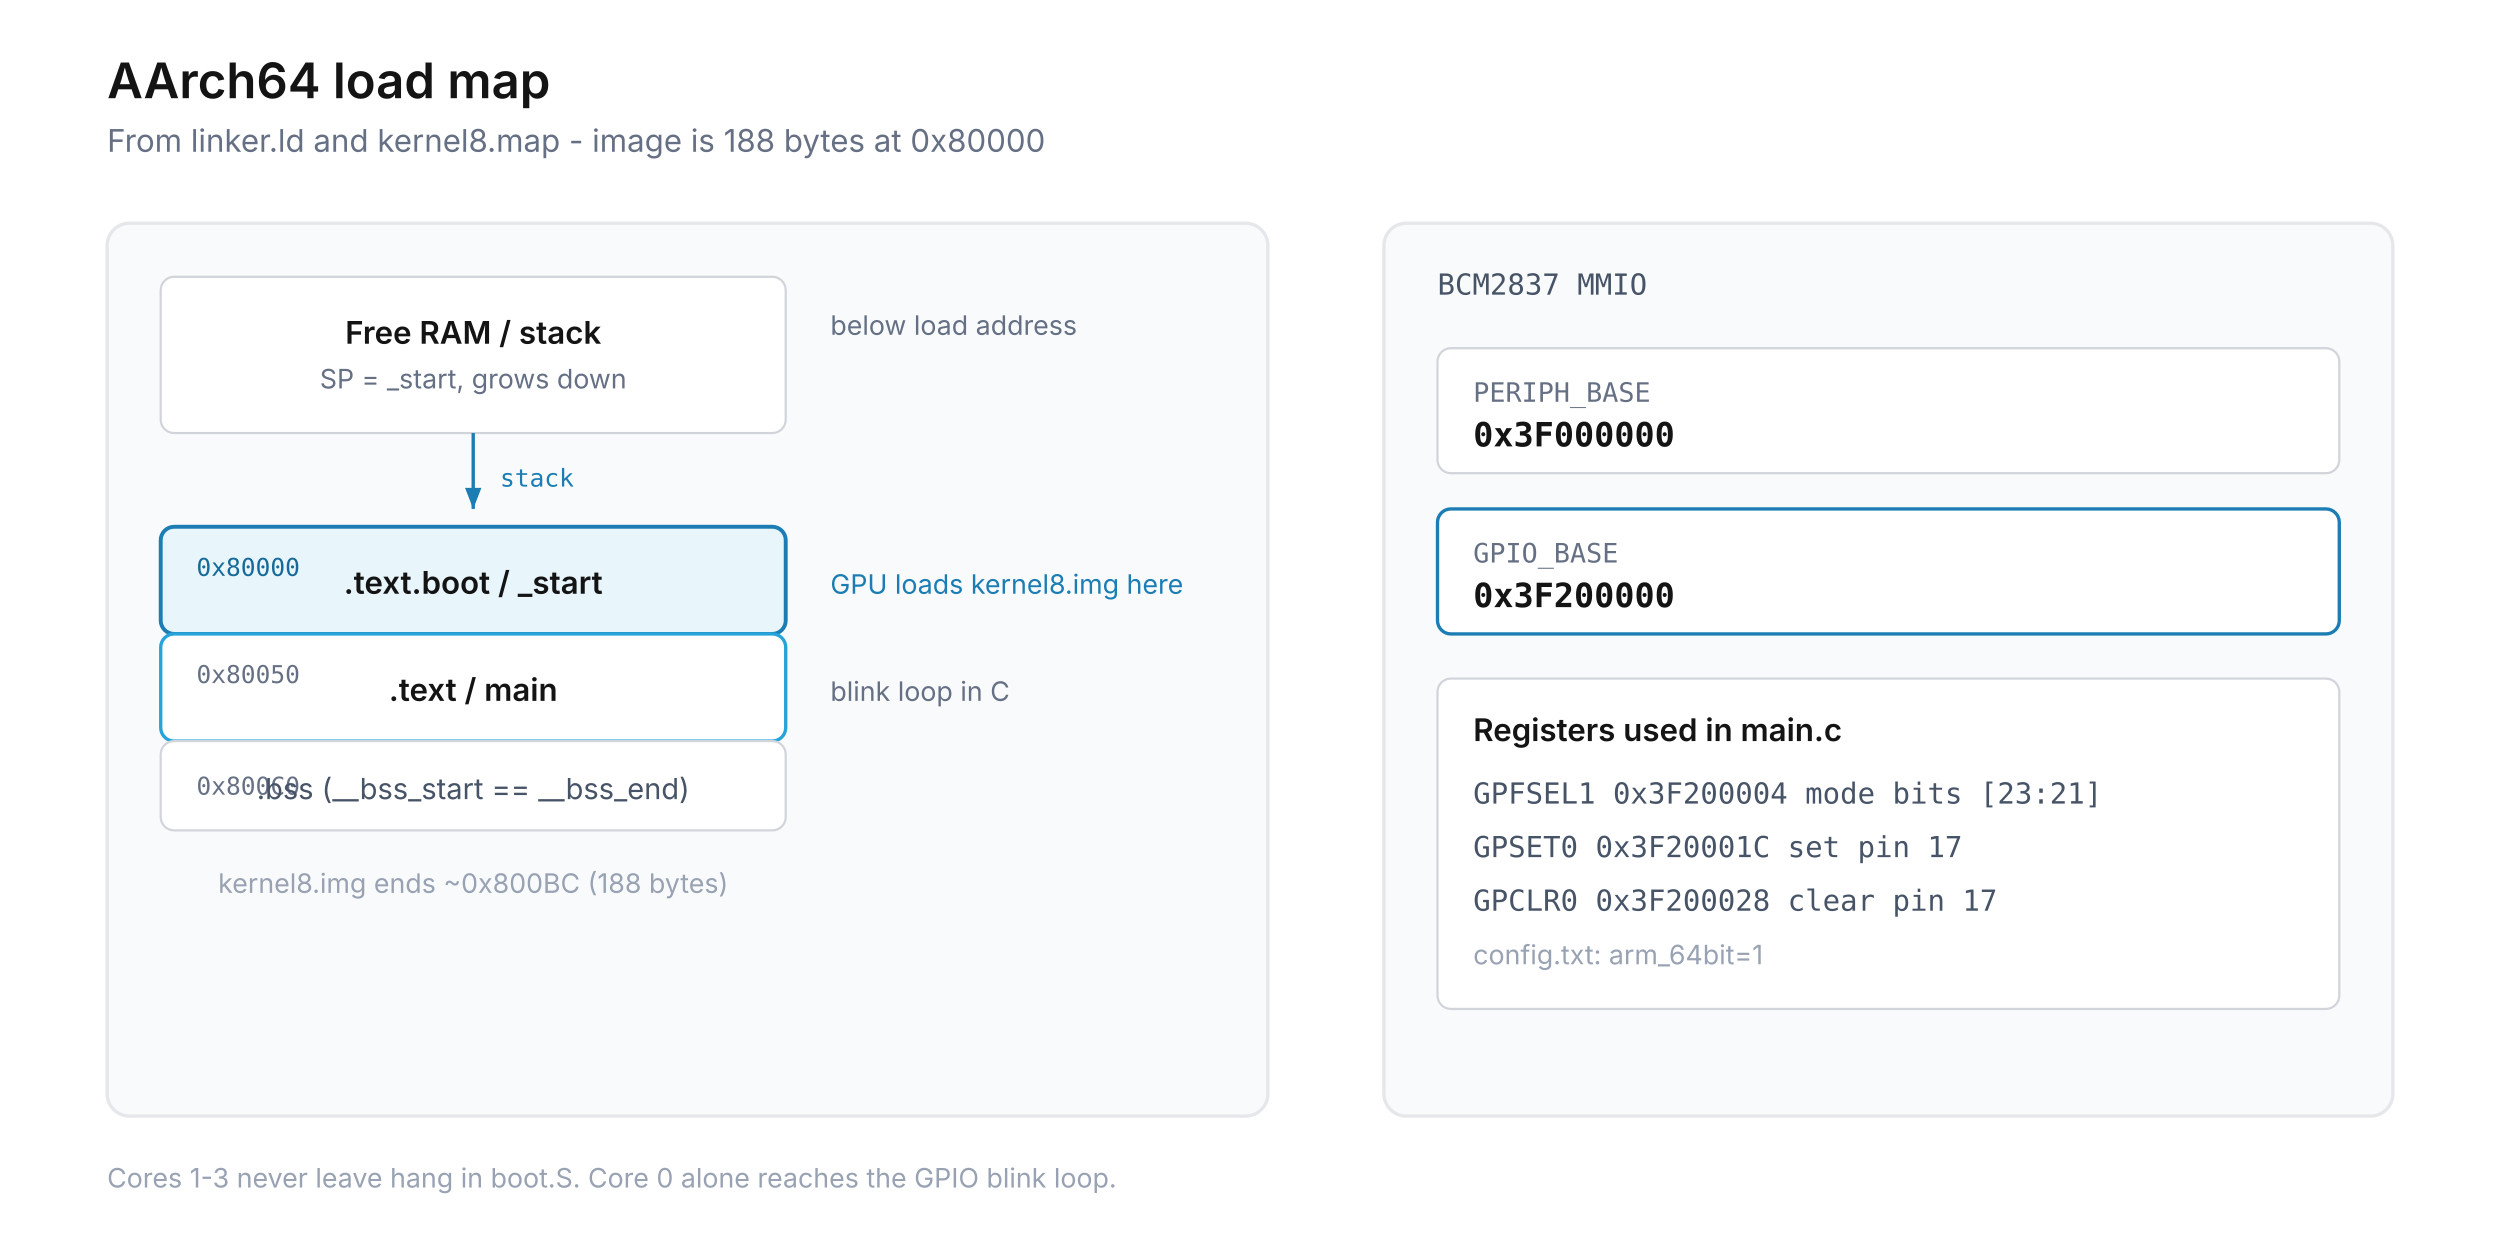
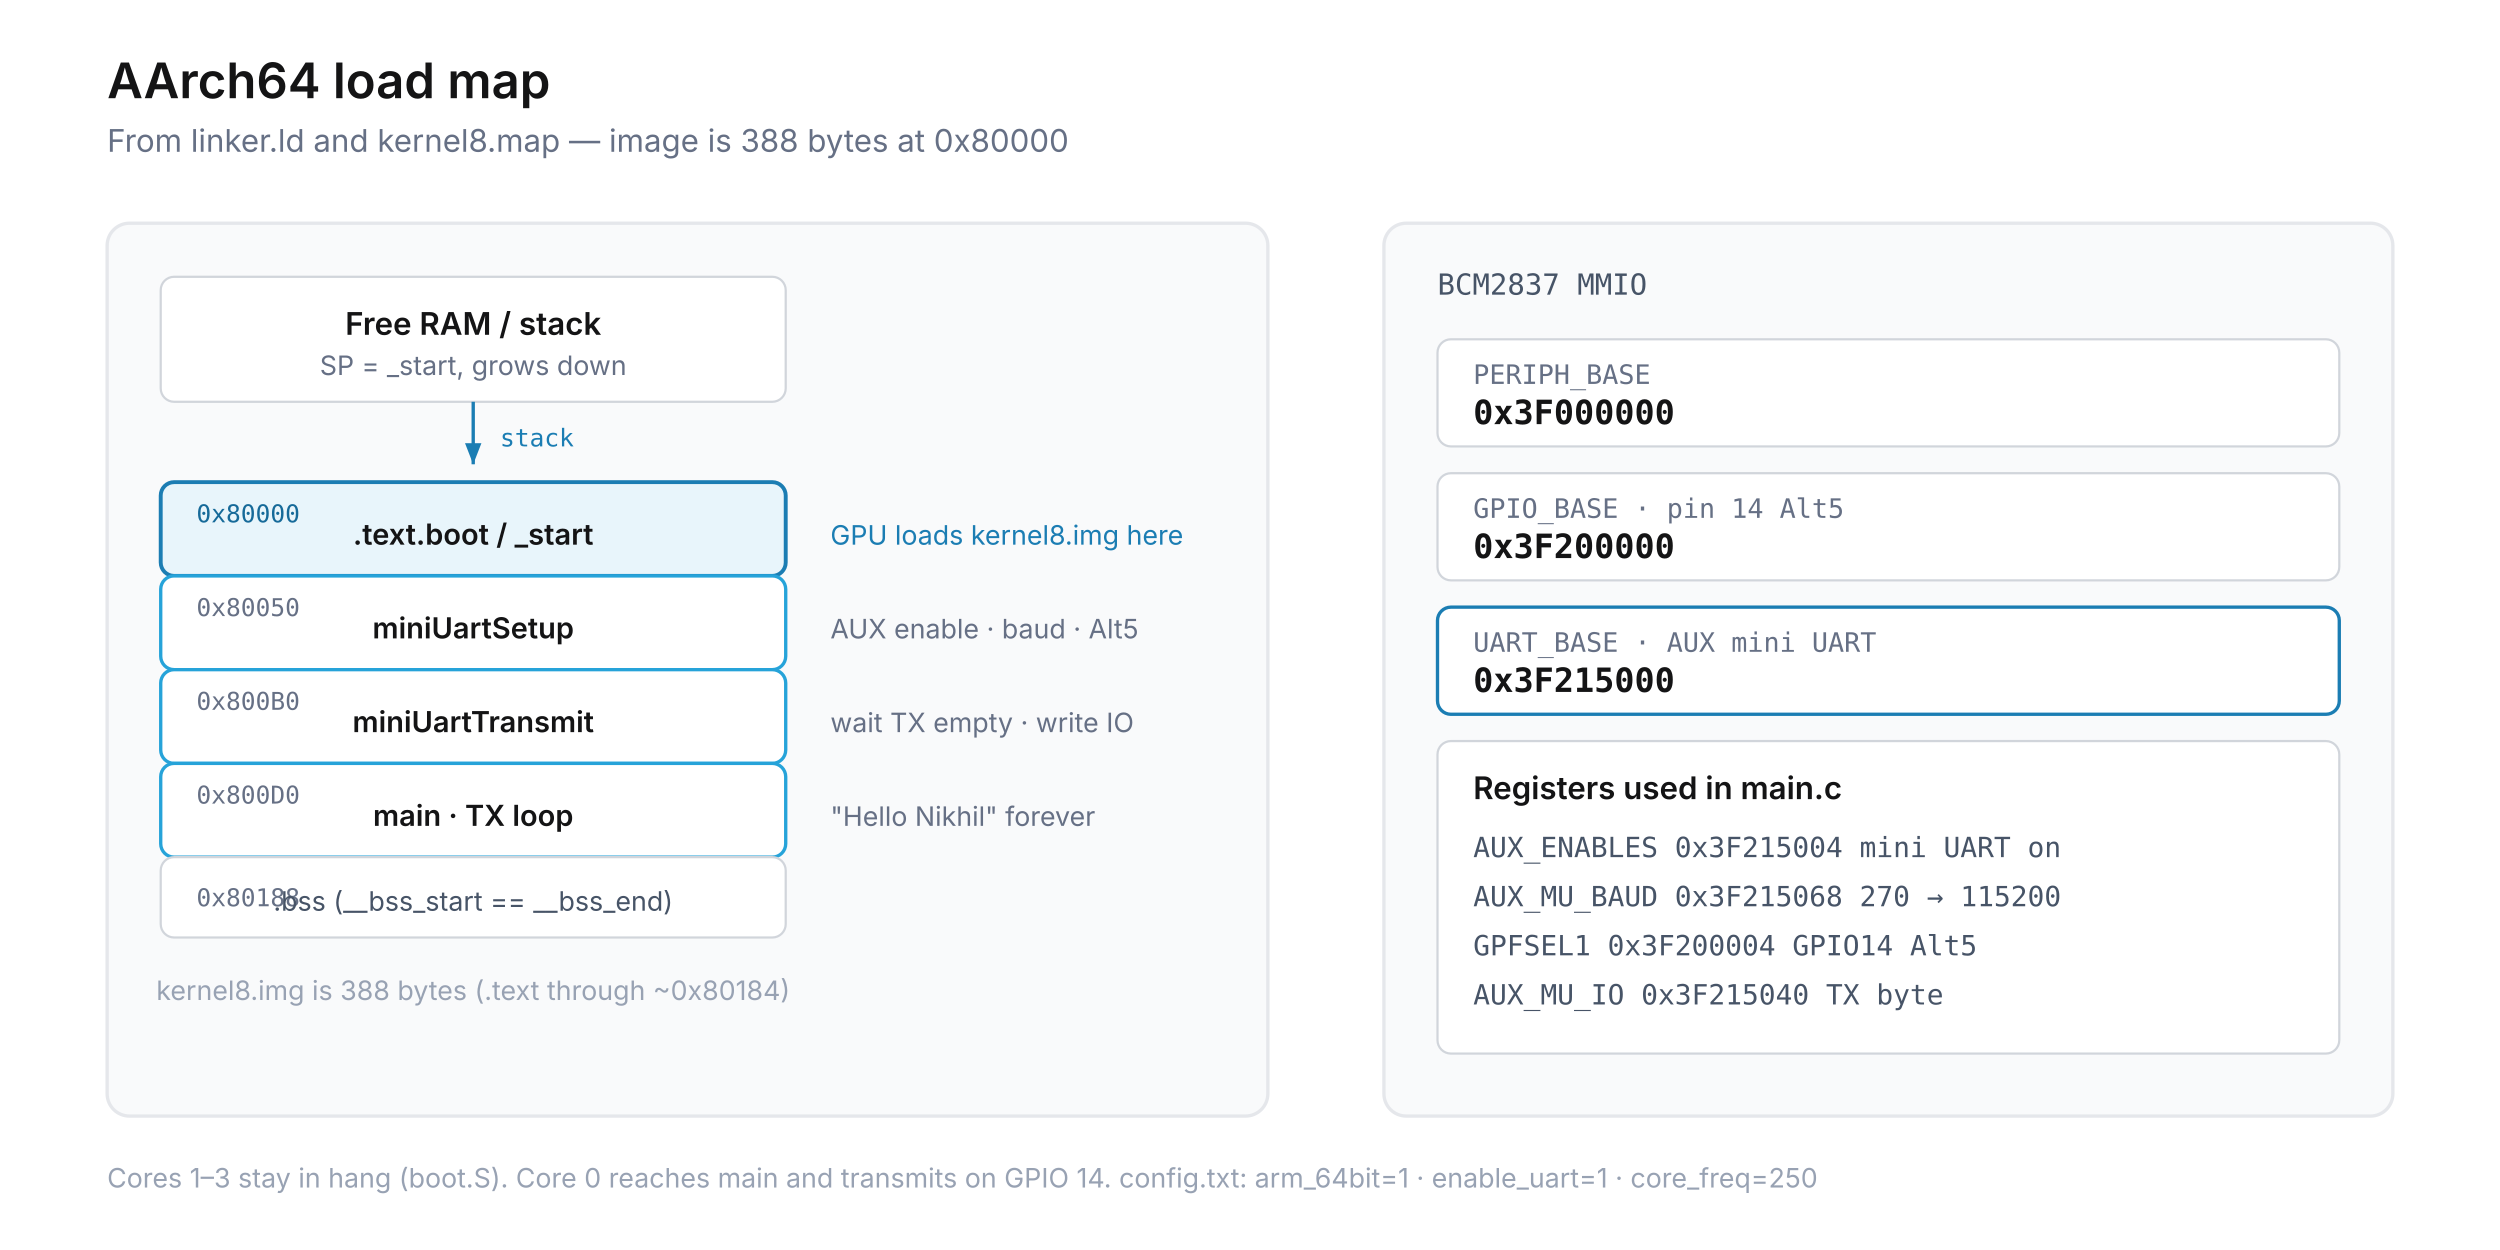
<svg xmlns="http://www.w3.org/2000/svg" viewBox="0 0 1120 560" role="img" aria-labelledby="title desc">
  <defs>
    <marker id="arrow" viewBox="0 0 10 10" refX="9" refY="5" markerWidth="7" markerHeight="7" orient="auto-start-reverse">
      <path d="M 0 1.5 L 9 5 L 0 8.5 Z" fill="#667085" />
    </marker>
    <marker id="arrow-accent" viewBox="0 0 10 10" refX="9" refY="5" markerWidth="7" markerHeight="7" orient="auto-start-reverse">
      <path d="M 0 1.5 L 9 5 L 0 8.5 Z" fill="#1b7db3" />
    </marker>
  </defs>
  <rect width="1120" height="560" fill="#ffffff" />
  <text x="48" y="44" fill="#141415" font-family="ui-sans-serif, system-ui, -apple-system, Segoe UI, sans-serif" font-size="22" font-weight="600">AArch64 load map</text>
-   <text x="48" y="68" fill="#667085" font-family="ui-sans-serif, system-ui, -apple-system, Segoe UI, sans-serif" font-size="14">From linker.ld and kernel8.map  -  image is 188 bytes at 0x80000</text>
+   <text x="48" y="68" fill="#667085" font-family="ui-sans-serif, system-ui, -apple-system, Segoe UI, sans-serif" font-size="14">From linker.ld and kernel8.map — image is 388 bytes at 0x80000</text>
  <rect x="48" y="100" width="520" height="400" rx="10" fill="#f9fafb" stroke="#e5e7eb" stroke-width="1.5" />
-   <rect x="72" y="124" width="280" height="70" rx="6" fill="#ffffff" stroke="#d1d5db" />
-   <text x="212" y="154" text-anchor="middle" fill="#141415" font-family="ui-sans-serif, system-ui, -apple-system, Segoe UI, sans-serif" font-size="14" font-weight="600">Free RAM / stack</text>
-   <text x="212" y="174" text-anchor="middle" fill="#667085" font-family="ui-sans-serif, system-ui, -apple-system, Segoe UI, sans-serif" font-size="12">SP = _start, grows down</text>
-   <path d="M 212 194 V 228" fill="none" stroke="#1b7db3" stroke-width="1.5" marker-end="url(#arrow-accent)" />
-   <text x="224" y="218" fill="#1b7db3" font-family="ui-monospace, SFMono-Regular, Menlo, monospace" font-size="11">stack</text>
-   <rect x="72" y="236" width="280" height="48" rx="6" fill="#e8f5fb" stroke="#1b7db3" stroke-width="1.75" />
-   <text x="88" y="258" fill="#166a99" font-family="ui-monospace, SFMono-Regular, Menlo, monospace" font-size="11">0x80000</text>
-   <text x="212" y="266" text-anchor="middle" fill="#141415" font-family="ui-sans-serif, system-ui, -apple-system, Segoe UI, sans-serif" font-size="14" font-weight="600">.text.boot  /  _start</text>
-   <rect x="72" y="284" width="280" height="48" rx="6" fill="#ffffff" stroke="#26a3d9" stroke-width="1.5" />
-   <text x="88" y="306" fill="#667085" font-family="ui-monospace, SFMono-Regular, Menlo, monospace" font-size="11">0x80050</text>
-   <text x="212" y="314" text-anchor="middle" fill="#141415" font-family="ui-sans-serif, system-ui, -apple-system, Segoe UI, sans-serif" font-size="14" font-weight="600">.text  /  main</text>
-   <rect x="72" y="332" width="280" height="40" rx="6" fill="#ffffff" stroke="#d1d5db" />
-   <text x="88" y="356" fill="#667085" font-family="ui-monospace, SFMono-Regular, Menlo, monospace" font-size="11">0x800C0</text>
-   <text x="212" y="358" text-anchor="middle" fill="#475467" font-family="ui-sans-serif, system-ui, -apple-system, Segoe UI, sans-serif" font-size="13">.bss  (__bss_start == __bss_end)</text>
-   <text x="212" y="400" text-anchor="middle" fill="#98a2b3" font-family="ui-sans-serif, system-ui, -apple-system, Segoe UI, sans-serif" font-size="12">kernel8.img ends ~0x800BC (188 bytes)</text>
-   <text x="372" y="150" fill="#667085" font-family="ui-sans-serif, system-ui, -apple-system, Segoe UI, sans-serif" font-size="12">below load address</text>
-   <text x="372" y="266" fill="#1b7db3" font-family="ui-sans-serif, system-ui, -apple-system, Segoe UI, sans-serif" font-size="12">GPU loads kernel8.img here</text>
-   <text x="372" y="314" fill="#667085" font-family="ui-sans-serif, system-ui, -apple-system, Segoe UI, sans-serif" font-size="12">blink loop in C</text>
+   <rect x="72" y="124" width="280" height="56" rx="6" fill="#ffffff" stroke="#d1d5db" />
+   <text x="212" y="150" text-anchor="middle" fill="#141415" font-family="ui-sans-serif, system-ui, -apple-system, Segoe UI, sans-serif" font-size="14" font-weight="600">Free RAM / stack</text>
+   <text x="212" y="168" text-anchor="middle" fill="#667085" font-family="ui-sans-serif, system-ui, -apple-system, Segoe UI, sans-serif" font-size="12">SP = _start, grows down</text>
+   <path d="M 212 180 V 208" fill="none" stroke="#1b7db3" stroke-width="1.5" marker-end="url(#arrow-accent)" />
+   <text x="224" y="200" fill="#1b7db3" font-family="ui-monospace, SFMono-Regular, Menlo, monospace" font-size="11">stack</text>
+   <rect x="72" y="216" width="280" height="42" rx="6" fill="#e8f5fb" stroke="#1b7db3" stroke-width="1.75" />
+   <text x="88" y="234" fill="#166a99" font-family="ui-monospace, SFMono-Regular, Menlo, monospace" font-size="11">0x80000</text>
+   <text x="212" y="244" text-anchor="middle" fill="#141415" font-family="ui-sans-serif, system-ui, -apple-system, Segoe UI, sans-serif" font-size="13" font-weight="600">.text.boot / _start</text>
+   <rect x="72" y="258" width="280" height="42" rx="6" fill="#ffffff" stroke="#26a3d9" stroke-width="1.5" />
+   <text x="88" y="276" fill="#667085" font-family="ui-monospace, SFMono-Regular, Menlo, monospace" font-size="11">0x80050</text>
+   <text x="212" y="286" text-anchor="middle" fill="#141415" font-family="ui-sans-serif, system-ui, -apple-system, Segoe UI, sans-serif" font-size="13" font-weight="600">miniUartSetup</text>
+   <rect x="72" y="300" width="280" height="42" rx="6" fill="#ffffff" stroke="#26a3d9" stroke-width="1.5" />
+   <text x="88" y="318" fill="#667085" font-family="ui-monospace, SFMono-Regular, Menlo, monospace" font-size="11">0x800B0</text>
+   <text x="212" y="328" text-anchor="middle" fill="#141415" font-family="ui-sans-serif, system-ui, -apple-system, Segoe UI, sans-serif" font-size="13" font-weight="600">miniUartTransmit</text>
+   <rect x="72" y="342" width="280" height="42" rx="6" fill="#ffffff" stroke="#26a3d9" stroke-width="1.5" />
+   <text x="88" y="360" fill="#667085" font-family="ui-monospace, SFMono-Regular, Menlo, monospace" font-size="11">0x800D0</text>
+   <text x="212" y="370" text-anchor="middle" fill="#141415" font-family="ui-sans-serif, system-ui, -apple-system, Segoe UI, sans-serif" font-size="13" font-weight="600">main · TX loop</text>
+   <rect x="72" y="384" width="280" height="36" rx="6" fill="#ffffff" stroke="#d1d5db" />
+   <text x="88" y="406" fill="#667085" font-family="ui-monospace, SFMono-Regular, Menlo, monospace" font-size="11">0x80188</text>
+   <text x="212" y="408" text-anchor="middle" fill="#475467" font-family="ui-sans-serif, system-ui, -apple-system, Segoe UI, sans-serif" font-size="12">.bss (__bss_start == __bss_end)</text>
+   <text x="212" y="448" text-anchor="middle" fill="#98a2b3" font-family="ui-sans-serif, system-ui, -apple-system, Segoe UI, sans-serif" font-size="12">kernel8.img is 388 bytes (.text through ~0x80184)</text>
+   <text x="372" y="244" fill="#1b7db3" font-family="ui-sans-serif, system-ui, -apple-system, Segoe UI, sans-serif" font-size="12">GPU loads kernel8.img here</text>
+   <text x="372" y="286" fill="#667085" font-family="ui-sans-serif, system-ui, -apple-system, Segoe UI, sans-serif" font-size="12">AUX enable · baud · Alt5</text>
+   <text x="372" y="328" fill="#667085" font-family="ui-sans-serif, system-ui, -apple-system, Segoe UI, sans-serif" font-size="12">wait TX empty · write IO</text>
+   <text x="372" y="370" fill="#667085" font-family="ui-sans-serif, system-ui, -apple-system, Segoe UI, sans-serif" font-size="12">"Hello Nikhil" forever</text>
  <rect x="620" y="100" width="452" height="400" rx="10" fill="#f9fafb" stroke="#e5e7eb" stroke-width="1.5" />
  <text x="644" y="132" fill="#475467" font-family="ui-monospace, SFMono-Regular, Menlo, monospace" font-size="13">BCM2837 MMIO</text>
-   <rect x="644" y="156" width="404" height="56" rx="6" fill="#ffffff" stroke="#d1d5db" />
-   <text x="660" y="180" fill="#667085" font-family="ui-monospace, SFMono-Regular, Menlo, monospace" font-size="12">PERIPH_BASE</text>
-   <text x="660" y="200" fill="#141415" font-family="ui-monospace, SFMono-Regular, Menlo, monospace" font-size="15" font-weight="600">0x3F000000</text>
-   <rect x="644" y="228" width="404" height="56" rx="6" fill="#ffffff" stroke="#1b7db3" stroke-width="1.5" />
-   <text x="660" y="252" fill="#667085" font-family="ui-monospace, SFMono-Regular, Menlo, monospace" font-size="12">GPIO_BASE</text>
-   <text x="660" y="272" fill="#141415" font-family="ui-monospace, SFMono-Regular, Menlo, monospace" font-size="15" font-weight="600">0x3F200000</text>
-   <rect x="644" y="304" width="404" height="148" rx="6" fill="#ffffff" stroke="#d1d5db" />
-   <text x="660" y="332" fill="#141415" font-family="ui-sans-serif, system-ui, -apple-system, Segoe UI, sans-serif" font-size="14" font-weight="600">Registers used in main.c</text>
-   <text x="660" y="360" fill="#475467" font-family="ui-monospace, SFMono-Regular, Menlo, monospace" font-size="13">GPFSEL1   0x3F200004   mode bits [23:21]</text>
-   <text x="660" y="384" fill="#475467" font-family="ui-monospace, SFMono-Regular, Menlo, monospace" font-size="13">GPSET0    0x3F20001C   set pin 17</text>
-   <text x="660" y="408" fill="#475467" font-family="ui-monospace, SFMono-Regular, Menlo, monospace" font-size="13">GPCLR0    0x3F200028   clear pin 17</text>
-   <text x="660" y="432" fill="#98a2b3" font-family="ui-sans-serif, system-ui, -apple-system, Segoe UI, sans-serif" font-size="12">config.txt: arm_64bit=1</text>
-   <text x="48" y="532" fill="#98a2b3" font-family="ui-sans-serif, system-ui, -apple-system, Segoe UI, sans-serif" font-size="12">Cores 1-3 never leave hang in boot.S. Core 0 alone reaches the GPIO blink loop.</text>
+   <rect x="644" y="152" width="404" height="48" rx="6" fill="#ffffff" stroke="#d1d5db" />
+   <text x="660" y="172" fill="#667085" font-family="ui-monospace, SFMono-Regular, Menlo, monospace" font-size="12">PERIPH_BASE</text>
+   <text x="660" y="190" fill="#141415" font-family="ui-monospace, SFMono-Regular, Menlo, monospace" font-size="15" font-weight="600">0x3F000000</text>
+   <rect x="644" y="212" width="404" height="48" rx="6" fill="#ffffff" stroke="#d1d5db" />
+   <text x="660" y="232" fill="#667085" font-family="ui-monospace, SFMono-Regular, Menlo, monospace" font-size="12">GPIO_BASE · pin 14 Alt5</text>
+   <text x="660" y="250" fill="#141415" font-family="ui-monospace, SFMono-Regular, Menlo, monospace" font-size="15" font-weight="600">0x3F200000</text>
+   <rect x="644" y="272" width="404" height="48" rx="6" fill="#ffffff" stroke="#1b7db3" stroke-width="1.5" />
+   <text x="660" y="292" fill="#667085" font-family="ui-monospace, SFMono-Regular, Menlo, monospace" font-size="12">UART_BASE · AUX mini UART</text>
+   <text x="660" y="310" fill="#141415" font-family="ui-monospace, SFMono-Regular, Menlo, monospace" font-size="15" font-weight="600">0x3F215000</text>
+   <rect x="644" y="332" width="404" height="140" rx="6" fill="#ffffff" stroke="#d1d5db" />
+   <text x="660" y="358" fill="#141415" font-family="ui-sans-serif, system-ui, -apple-system, Segoe UI, sans-serif" font-size="14" font-weight="600">Registers used in main.c</text>
+   <text x="660" y="384" fill="#475467" font-family="ui-monospace, SFMono-Regular, Menlo, monospace" font-size="12.5">AUX_ENABLES  0x3F215004  mini UART on</text>
+   <text x="660" y="406" fill="#475467" font-family="ui-monospace, SFMono-Regular, Menlo, monospace" font-size="12.5">AUX_MU_BAUD  0x3F215068  270 → 115200</text>
+   <text x="660" y="428" fill="#475467" font-family="ui-monospace, SFMono-Regular, Menlo, monospace" font-size="12.5">GPFSEL1      0x3F200004  GPIO14 Alt5</text>
+   <text x="660" y="450" fill="#475467" font-family="ui-monospace, SFMono-Regular, Menlo, monospace" font-size="12.5">AUX_MU_IO    0x3F215040  TX byte</text>
+   <text x="48" y="532" fill="#98a2b3" font-family="ui-sans-serif, system-ui, -apple-system, Segoe UI, sans-serif" font-size="12">Cores 1–3 stay in hang (boot.S). Core 0 reaches main and transmits on GPIO 14. config.txt: arm_64bit=1 · enable_uart=1 · core_freq=250</text>
</svg>
